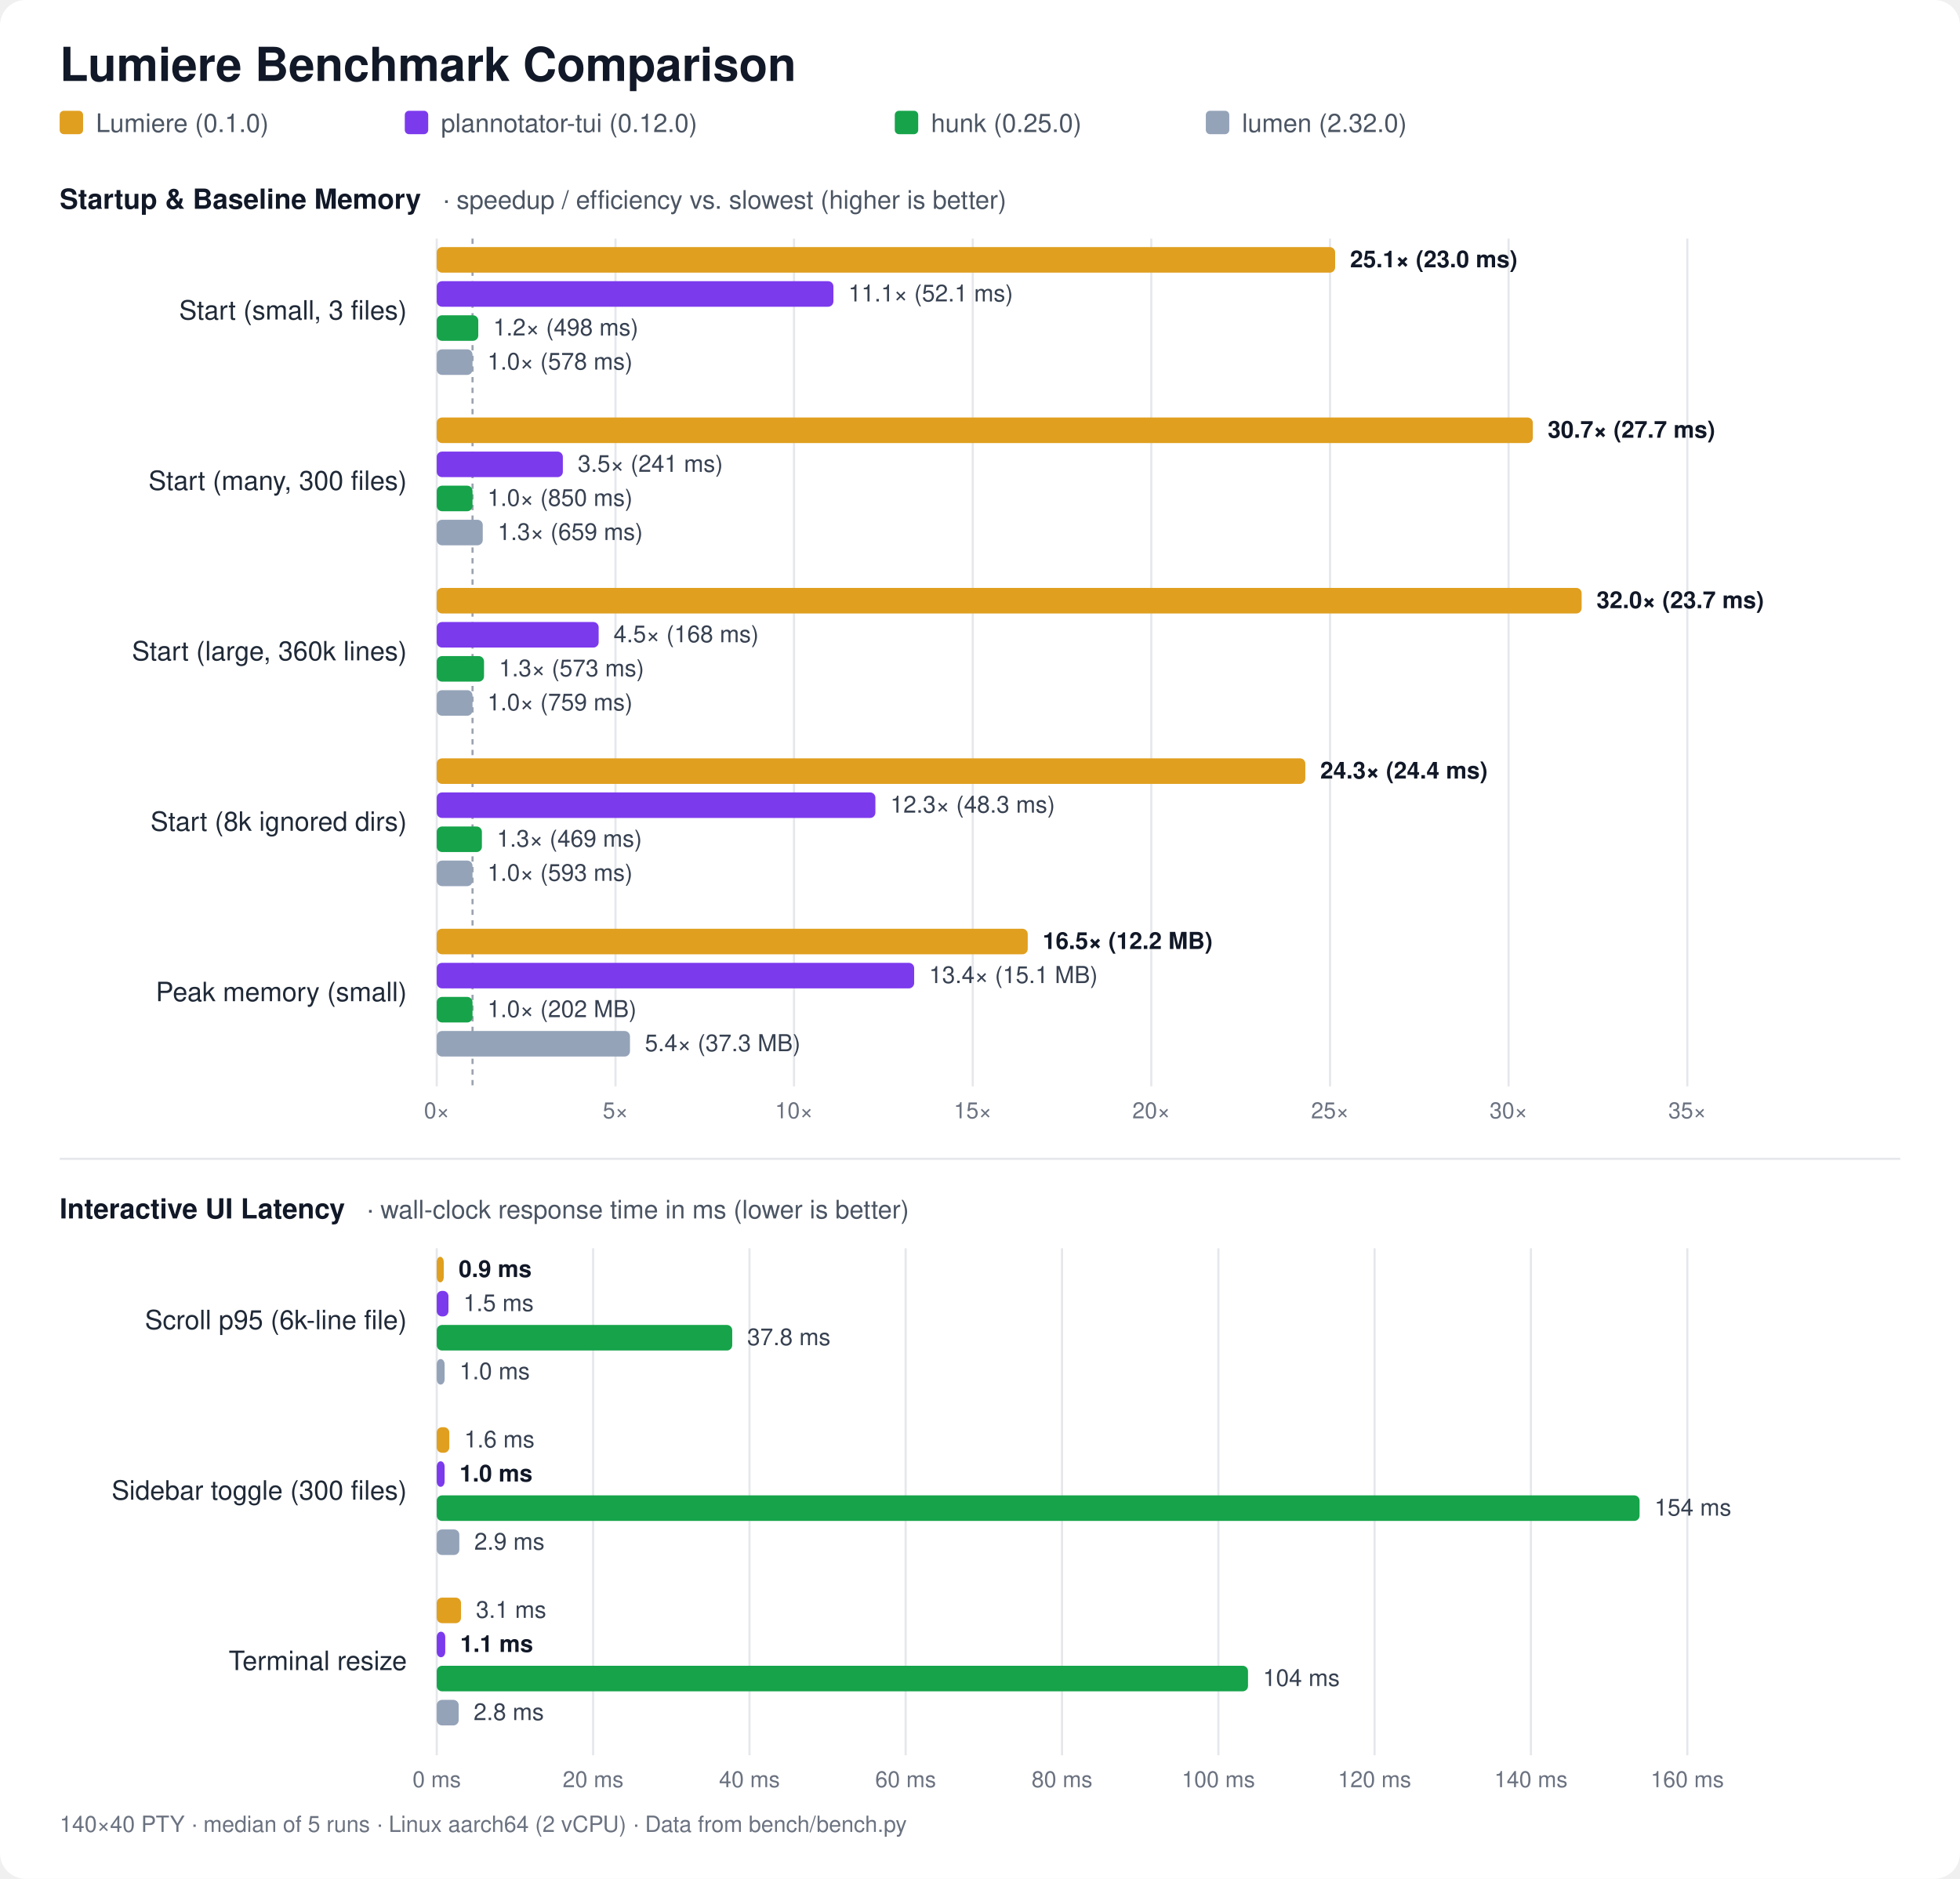
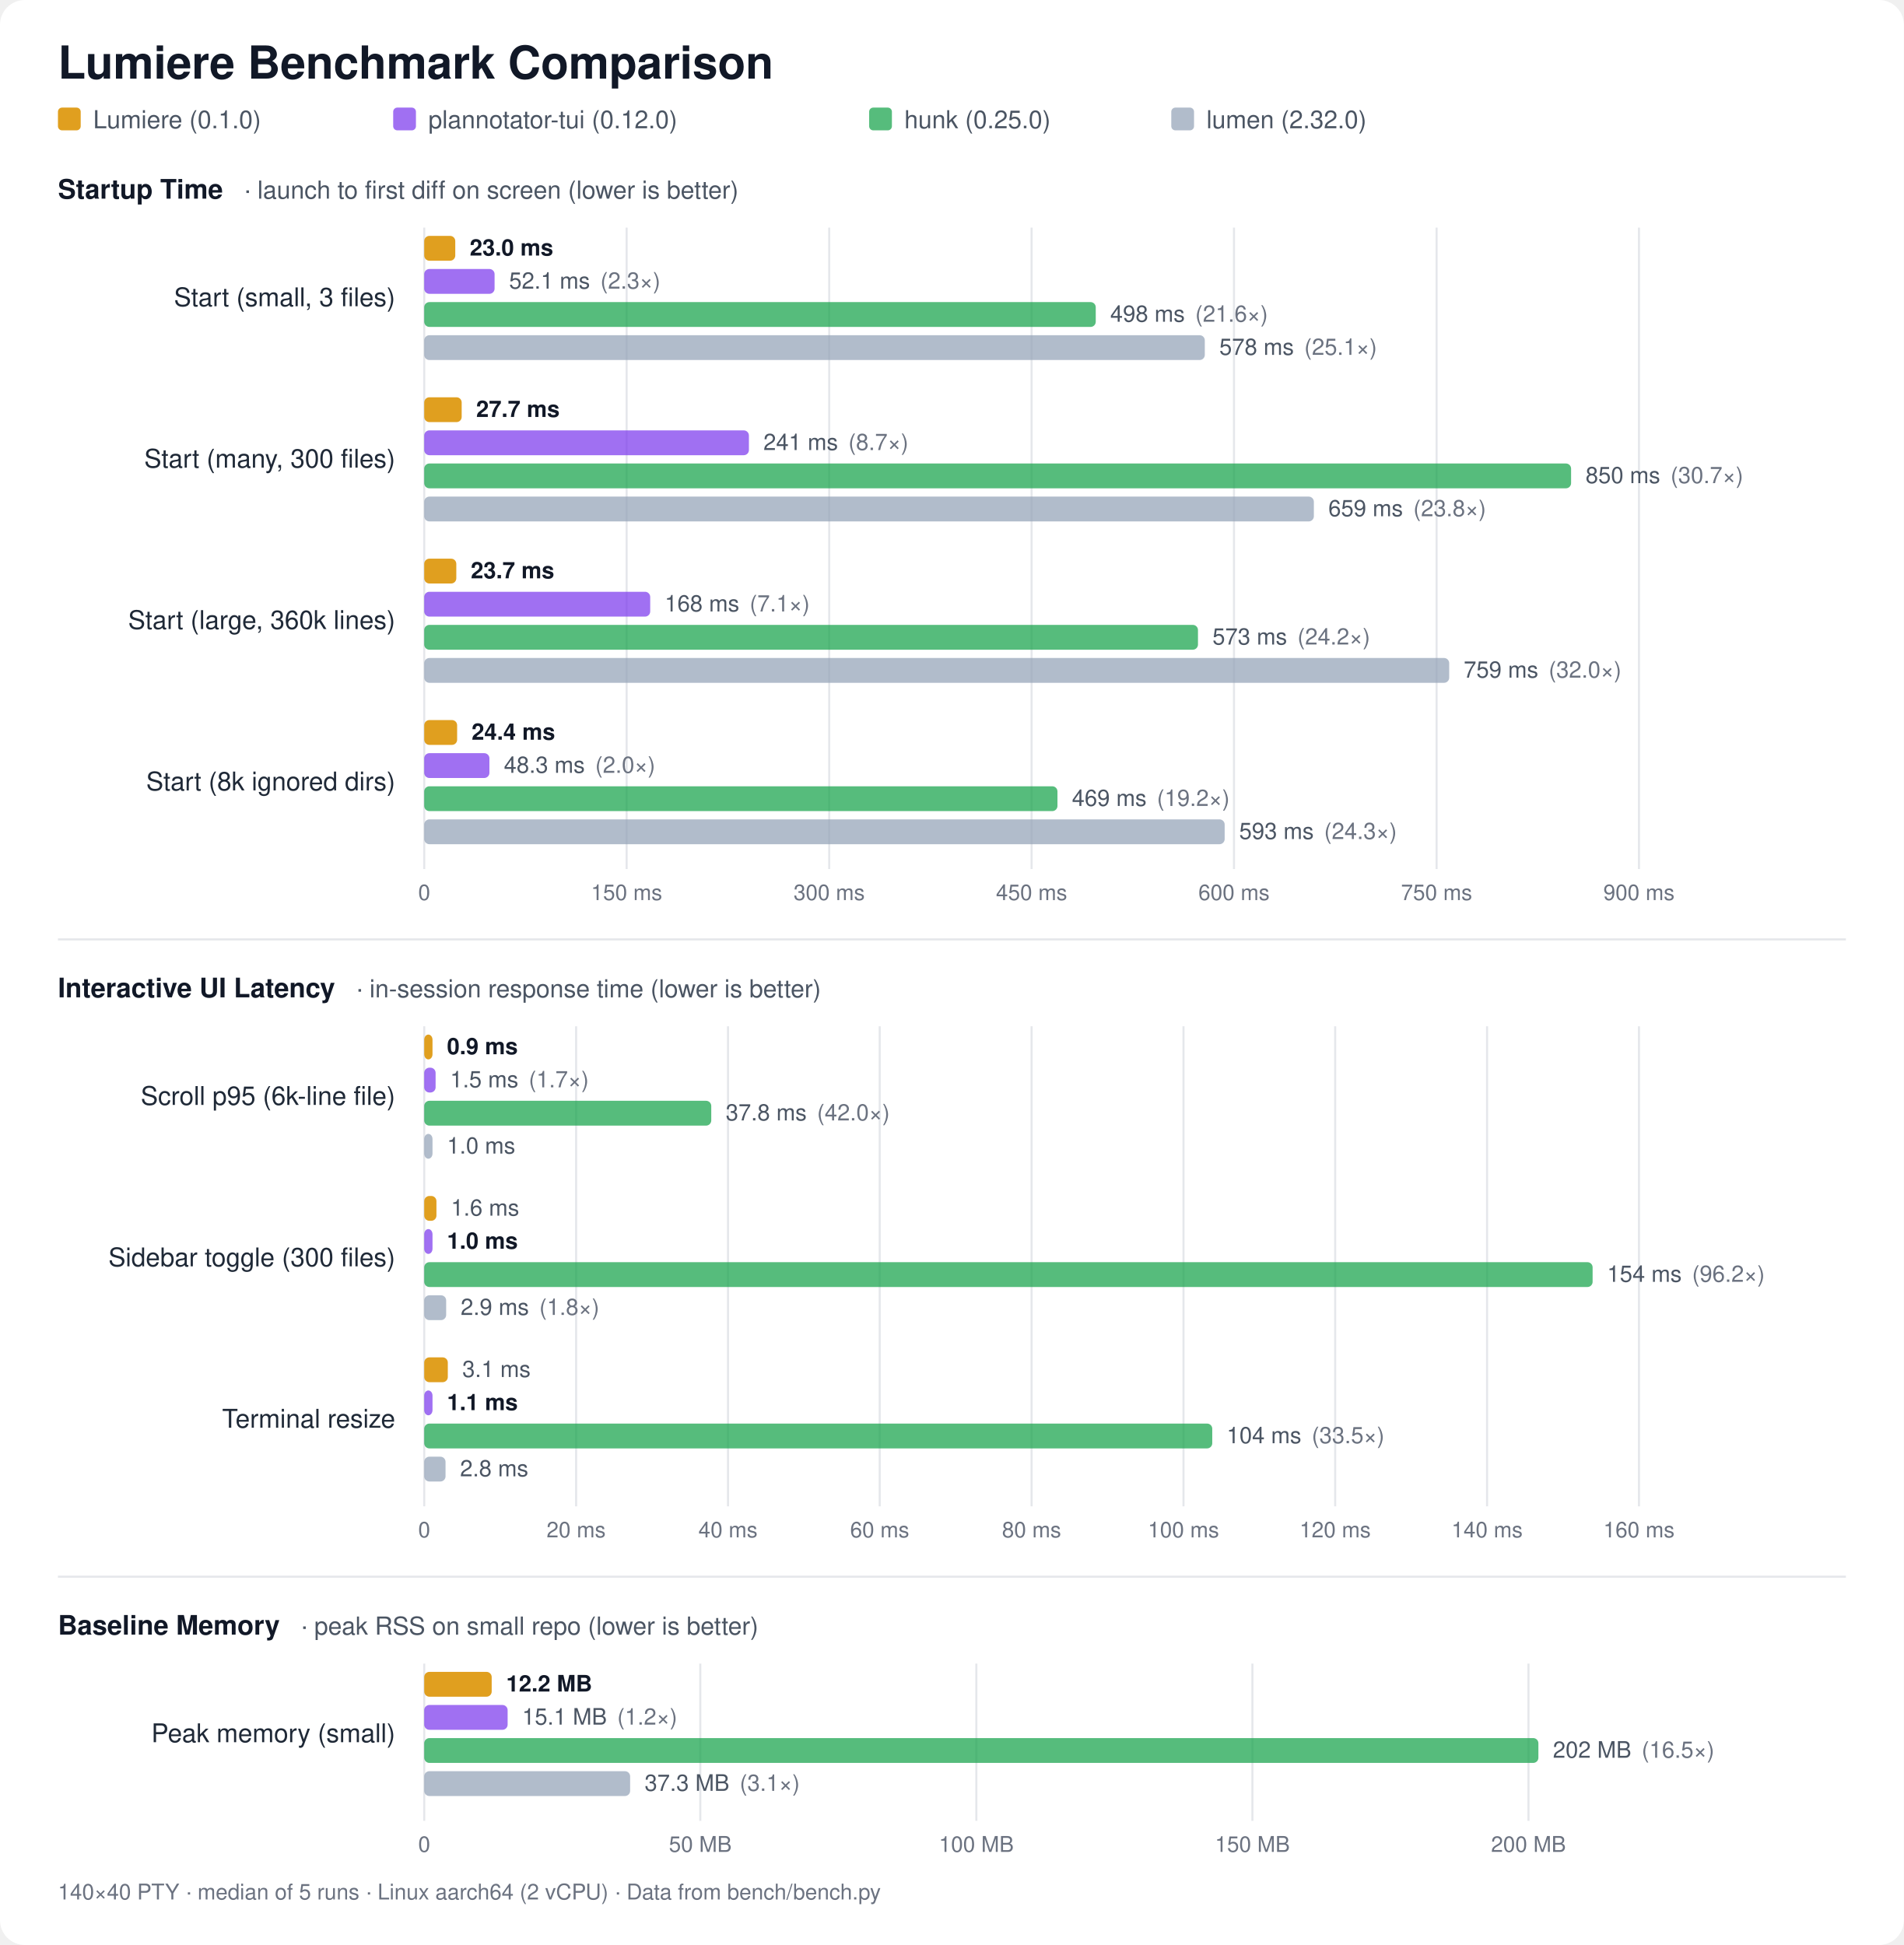
- <svg xmlns="http://www.w3.org/2000/svg" width="920" height="882" viewBox="0 0 920 882" role="img" aria-label="Lumiere Benchmark Comparison">
+ <svg xmlns="http://www.w3.org/2000/svg" width="920" height="940" viewBox="0 0 920 940" role="img" aria-label="Lumiere Benchmark Comparison">
  <style>
    text { font-family: -apple-system, BlinkMacSystemFont, 'Segoe UI', Helvetica, Arial, sans-serif; }
    .title { font-size: 22px; font-weight: 700; }
    .section { font-size: 13px; font-weight: 600; }
    .legend { font-size: 12px; }
    .label { font-size: 12.5px; }
    .val { font-size: 11px; font-variant-numeric: tabular-nums; }
-     .val-strong { font-size: 11px; font-weight: 600; font-variant-numeric: tabular-nums; }
+     .val-strong { font-size: 11px; font-weight: 700; font-variant-numeric: tabular-nums; }
    .axis { font-size: 10.5px; font-variant-numeric: tabular-nums; }
    .footer { font-size: 10.5px; }
  </style>
-   <rect width="920" height="882" rx="12" fill="#ffffff" />
+   <rect width="920" height="940" rx="12" fill="#ffffff" />
  <text x="28" y="38" class="title" fill="#111827">Lumiere Benchmark Comparison</text>
-   <rect x="28" y="52" width="11" height="11" rx="2" fill="#e09f1f" />
+   <rect x="28" y="52" width="11" height="11" rx="2" fill="#e09f1f" fill-opacity="1" />
  <text x="45" y="62" class="legend" fill="#4b5563">Lumiere (0.1.0)</text>
-   <rect x="190" y="52" width="11" height="11" rx="2" fill="#7c3aed" />
+   <rect x="190" y="52" width="11" height="11" rx="2" fill="#7c3aed" fill-opacity="0.72" />
  <text x="207" y="62" class="legend" fill="#4b5563">plannotator-tui (0.12.0)</text>
-   <rect x="420" y="52" width="11" height="11" rx="2" fill="#16a34a" />
+   <rect x="420" y="52" width="11" height="11" rx="2" fill="#16a34a" fill-opacity="0.72" />
  <text x="437" y="62" class="legend" fill="#4b5563">hunk (0.25.0)</text>
-   <rect x="566" y="52" width="11" height="11" rx="2" fill="#94a3b8" />
+   <rect x="566" y="52" width="11" height="11" rx="2" fill="#94a3b8" fill-opacity="0.72" />
  <text x="583" y="62" class="legend" fill="#4b5563">lumen (2.32.0)</text>
-   <text x="28" y="98" class="section" fill="#111827">Startup &amp; Baseline Memory<tspan dx="10" class="legend" font-weight="400" fill="#4b5563">· speedup / efficiency vs. slowest (higher is better)</tspan>
+   <text x="28" y="96" class="section" fill="#111827">Startup Time<tspan dx="10" class="legend" font-weight="400" fill="#4b5563">· launch to first diff on screen (lower is better)</tspan>
  </text>
-   <line x1="205.0" y1="112" x2="205.0" y2="510" stroke="#e5e7eb" stroke-width="1" />
-   <text x="205.0" y="525" text-anchor="middle" class="axis" fill="#6b7280">0×</text>
-   <line x1="288.9" y1="112" x2="288.9" y2="510" stroke="#e5e7eb" stroke-width="1" />
-   <text x="288.9" y="525" text-anchor="middle" class="axis" fill="#6b7280">5×</text>
-   <line x1="372.7" y1="112" x2="372.7" y2="510" stroke="#e5e7eb" stroke-width="1" />
-   <text x="372.7" y="525" text-anchor="middle" class="axis" fill="#6b7280">10×</text>
-   <line x1="456.6" y1="112" x2="456.6" y2="510" stroke="#e5e7eb" stroke-width="1" />
-   <text x="456.6" y="525" text-anchor="middle" class="axis" fill="#6b7280">15×</text>
-   <line x1="540.4" y1="112" x2="540.4" y2="510" stroke="#e5e7eb" stroke-width="1" />
-   <text x="540.4" y="525" text-anchor="middle" class="axis" fill="#6b7280">20×</text>
-   <line x1="624.3" y1="112" x2="624.3" y2="510" stroke="#e5e7eb" stroke-width="1" />
-   <text x="624.3" y="525" text-anchor="middle" class="axis" fill="#6b7280">25×</text>
-   <line x1="708.1" y1="112" x2="708.1" y2="510" stroke="#e5e7eb" stroke-width="1" />
-   <text x="708.1" y="525" text-anchor="middle" class="axis" fill="#6b7280">30×</text>
-   <line x1="792.0" y1="112" x2="792.0" y2="510" stroke="#e5e7eb" stroke-width="1" />
-   <text x="792.0" y="525" text-anchor="middle" class="axis" fill="#6b7280">35×</text>
-   <line x1="221.8" y1="112" x2="221.8" y2="510" stroke="#9ca3af" stroke-width="1" stroke-dasharray="2.5,2.5" />
-   <text x="191" y="150.0" text-anchor="end" class="label" fill="#1f2937">Start (small, 3 files)</text>
-   <rect x="205" y="116" width="421.7" height="12" rx="2.5" fill="#e09f1f" />
-   <text x="633.7" y="125.5" class="val-strong" fill="#111827">25.1× (23.0 ms)</text>
-   <rect x="205" y="132" width="186.2" height="12" rx="2.5" fill="#7c3aed" />
-   <text x="398.2" y="141.5" class="val" fill="#374151">11.1× (52.1 ms)</text>
-   <rect x="205" y="148" width="19.5" height="12" rx="2.5" fill="#16a34a" />
-   <text x="231.5" y="157.5" class="val" fill="#374151">1.2× (498 ms)</text>
-   <rect x="205" y="164" width="16.8" height="12" rx="2.5" fill="#94a3b8" />
-   <text x="228.8" y="173.5" class="val" fill="#374151">1.0× (578 ms)</text>
-   <text x="191" y="230.0" text-anchor="end" class="label" fill="#1f2937">Start (many, 300 files)</text>
-   <rect x="205" y="196" width="514.5" height="12" rx="2.5" fill="#e09f1f" />
-   <text x="726.5" y="205.5" class="val-strong" fill="#111827">30.7× (27.7 ms)</text>
-   <rect x="205" y="212" width="59.2" height="12" rx="2.5" fill="#7c3aed" />
-   <text x="271.2" y="221.5" class="val" fill="#374151">3.5× (241 ms)</text>
-   <rect x="205" y="228" width="16.8" height="12" rx="2.5" fill="#16a34a" />
-   <text x="228.8" y="237.5" class="val" fill="#374151">1.0× (850 ms)</text>
-   <rect x="205" y="244" width="21.6" height="12" rx="2.5" fill="#94a3b8" />
-   <text x="233.6" y="253.5" class="val" fill="#374151">1.3× (659 ms)</text>
-   <text x="191" y="310.0" text-anchor="end" class="label" fill="#1f2937">Start (large, 360k lines)</text>
-   <rect x="205" y="276" width="537.4" height="12" rx="2.5" fill="#e09f1f" />
-   <text x="749.4" y="285.5" class="val-strong" fill="#111827">32.0× (23.7 ms)</text>
-   <rect x="205" y="292" width="76.0" height="12" rx="2.5" fill="#7c3aed" />
-   <text x="288.0" y="301.5" class="val" fill="#374151">4.5× (168 ms)</text>
-   <rect x="205" y="308" width="22.2" height="12" rx="2.5" fill="#16a34a" />
-   <text x="234.2" y="317.5" class="val" fill="#374151">1.3× (573 ms)</text>
-   <rect x="205" y="324" width="16.8" height="12" rx="2.5" fill="#94a3b8" />
-   <text x="228.8" y="333.5" class="val" fill="#374151">1.0× (759 ms)</text>
-   <text x="191" y="390.0" text-anchor="end" class="label" fill="#1f2937">Start (8k ignored dirs)</text>
-   <rect x="205" y="356" width="407.7" height="12" rx="2.5" fill="#e09f1f" />
-   <text x="619.7" y="365.5" class="val-strong" fill="#111827">24.3× (24.4 ms)</text>
-   <rect x="205" y="372" width="205.9" height="12" rx="2.5" fill="#7c3aed" />
-   <text x="417.9" y="381.5" class="val" fill="#374151">12.3× (48.3 ms)</text>
-   <rect x="205" y="388" width="21.2" height="12" rx="2.5" fill="#16a34a" />
-   <text x="233.2" y="397.5" class="val" fill="#374151">1.3× (469 ms)</text>
-   <rect x="205" y="404" width="16.8" height="12" rx="2.5" fill="#94a3b8" />
-   <text x="228.8" y="413.5" class="val" fill="#374151">1.0× (593 ms)</text>
-   <text x="191" y="470.0" text-anchor="end" class="label" fill="#1f2937">Peak memory (small)</text>
-   <rect x="205" y="436" width="277.4" height="12" rx="2.5" fill="#e09f1f" />
-   <text x="489.4" y="445.5" class="val-strong" fill="#111827">16.5× (12.2 MB)</text>
-   <rect x="205" y="452" width="224.1" height="12" rx="2.5" fill="#7c3aed" />
-   <text x="436.1" y="461.5" class="val" fill="#374151">13.4× (15.1 MB)</text>
-   <rect x="205" y="468" width="16.8" height="12" rx="2.5" fill="#16a34a" />
-   <text x="228.8" y="477.5" class="val" fill="#374151">1.0× (202 MB)</text>
-   <rect x="205" y="484" width="90.7" height="12" rx="2.5" fill="#94a3b8" />
-   <text x="302.7" y="493.5" class="val" fill="#374151">5.4× (37.3 MB)</text>
-   <line x1="28" y1="544" x2="892" y2="544" stroke="#e5e7eb" stroke-width="1" />
-   <text x="28" y="572" class="section" fill="#111827">Interactive UI Latency<tspan dx="10" class="legend" font-weight="400" fill="#4b5563">· wall-clock response time in ms (lower is better)</tspan>
+   <line x1="205.0" y1="110" x2="205.0" y2="420" stroke="#e5e7eb" stroke-width="1" />
+   <text x="205.0" y="435" text-anchor="middle" class="axis" fill="#6b7280">0</text>
+   <line x1="302.8" y1="110" x2="302.8" y2="420" stroke="#e5e7eb" stroke-width="1" />
+   <text x="302.8" y="435" text-anchor="middle" class="axis" fill="#6b7280">150 ms</text>
+   <line x1="400.7" y1="110" x2="400.7" y2="420" stroke="#e5e7eb" stroke-width="1" />
+   <text x="400.7" y="435" text-anchor="middle" class="axis" fill="#6b7280">300 ms</text>
+   <line x1="498.5" y1="110" x2="498.5" y2="420" stroke="#e5e7eb" stroke-width="1" />
+   <text x="498.5" y="435" text-anchor="middle" class="axis" fill="#6b7280">450 ms</text>
+   <line x1="596.3" y1="110" x2="596.3" y2="420" stroke="#e5e7eb" stroke-width="1" />
+   <text x="596.3" y="435" text-anchor="middle" class="axis" fill="#6b7280">600 ms</text>
+   <line x1="694.2" y1="110" x2="694.2" y2="420" stroke="#e5e7eb" stroke-width="1" />
+   <text x="694.2" y="435" text-anchor="middle" class="axis" fill="#6b7280">750 ms</text>
+   <line x1="792.0" y1="110" x2="792.0" y2="420" stroke="#e5e7eb" stroke-width="1" />
+   <text x="792.0" y="435" text-anchor="middle" class="axis" fill="#6b7280">900 ms</text>
+   <text x="191" y="148.0" text-anchor="end" class="label" fill="#1f2937">Start (small, 3 files)</text>
+   <rect x="205" y="114" width="15.0" height="12" rx="2.5" fill="#e09f1f" fill-opacity="1" />
+   <text x="227.0" y="123.5" class="val-strong" fill="#111827">23.0 ms</text>
+   <rect x="205" y="130" width="34.0" height="12" rx="2.5" fill="#7c3aed" fill-opacity="0.72" />
+   <text x="246.0" y="139.5" class="val" fill="#4b5563">52.1 ms<tspan dx="5" fill="#6b7280" font-weight="400">(2.3×)</tspan>
  </text>
-   <line x1="205.0" y1="586" x2="205.0" y2="824" stroke="#e5e7eb" stroke-width="1" />
-   <text x="205.0" y="839" text-anchor="middle" class="axis" fill="#6b7280">0 ms</text>
-   <line x1="278.4" y1="586" x2="278.4" y2="824" stroke="#e5e7eb" stroke-width="1" />
-   <text x="278.4" y="839" text-anchor="middle" class="axis" fill="#6b7280">20 ms</text>
-   <line x1="351.8" y1="586" x2="351.8" y2="824" stroke="#e5e7eb" stroke-width="1" />
-   <text x="351.8" y="839" text-anchor="middle" class="axis" fill="#6b7280">40 ms</text>
-   <line x1="425.1" y1="586" x2="425.1" y2="824" stroke="#e5e7eb" stroke-width="1" />
-   <text x="425.1" y="839" text-anchor="middle" class="axis" fill="#6b7280">60 ms</text>
-   <line x1="498.5" y1="586" x2="498.5" y2="824" stroke="#e5e7eb" stroke-width="1" />
-   <text x="498.5" y="839" text-anchor="middle" class="axis" fill="#6b7280">80 ms</text>
-   <line x1="571.9" y1="586" x2="571.9" y2="824" stroke="#e5e7eb" stroke-width="1" />
-   <text x="571.9" y="839" text-anchor="middle" class="axis" fill="#6b7280">100 ms</text>
-   <line x1="645.2" y1="586" x2="645.2" y2="824" stroke="#e5e7eb" stroke-width="1" />
-   <text x="645.2" y="839" text-anchor="middle" class="axis" fill="#6b7280">120 ms</text>
-   <line x1="718.6" y1="586" x2="718.6" y2="824" stroke="#e5e7eb" stroke-width="1" />
-   <text x="718.6" y="839" text-anchor="middle" class="axis" fill="#6b7280">140 ms</text>
-   <line x1="792.0" y1="586" x2="792.0" y2="824" stroke="#e5e7eb" stroke-width="1" />
-   <text x="792.0" y="839" text-anchor="middle" class="axis" fill="#6b7280">160 ms</text>
-   <text x="191" y="624.0" text-anchor="end" class="label" fill="#1f2937">Scroll p95 (6k-line file)</text>
-   <rect x="205" y="590" width="3.3" height="12" rx="2.5" fill="#e09f1f" />
-   <text x="215.3" y="599.5" class="val-strong" fill="#111827">0.9 ms</text>
-   <rect x="205" y="606" width="5.5" height="12" rx="2.5" fill="#7c3aed" />
-   <text x="217.5" y="615.5" class="val" fill="#374151">1.5 ms</text>
-   <rect x="205" y="622" width="138.7" height="12" rx="2.5" fill="#16a34a" />
-   <text x="350.7" y="631.5" class="val" fill="#374151">37.8 ms</text>
-   <rect x="205" y="638" width="3.7" height="12" rx="2.5" fill="#94a3b8" />
-   <text x="215.7" y="647.5" class="val" fill="#374151">1.0 ms</text>
-   <text x="191" y="704.0" text-anchor="end" class="label" fill="#1f2937">Sidebar toggle (300 files)</text>
-   <rect x="205" y="670" width="5.9" height="12" rx="2.5" fill="#e09f1f" />
-   <text x="217.9" y="679.5" class="val" fill="#374151">1.6 ms</text>
-   <rect x="205" y="686" width="3.7" height="12" rx="2.5" fill="#7c3aed" />
-   <text x="215.7" y="695.5" class="val-strong" fill="#111827">1.0 ms</text>
-   <rect x="205" y="702" width="564.6" height="12" rx="2.5" fill="#16a34a" />
-   <text x="776.6" y="711.5" class="val" fill="#374151">154 ms</text>
-   <rect x="205" y="718" width="10.6" height="12" rx="2.5" fill="#94a3b8" />
-   <text x="222.6" y="727.5" class="val" fill="#374151">2.9 ms</text>
-   <text x="191" y="784.0" text-anchor="end" class="label" fill="#1f2937">Terminal resize</text>
-   <rect x="205" y="750" width="11.4" height="12" rx="2.5" fill="#e09f1f" />
-   <text x="223.4" y="759.5" class="val" fill="#374151">3.1 ms</text>
-   <rect x="205" y="766" width="4.0" height="12" rx="2.5" fill="#7c3aed" />
-   <text x="216.0" y="775.5" class="val-strong" fill="#111827">1.1 ms</text>
-   <rect x="205" y="782" width="380.8" height="12" rx="2.5" fill="#16a34a" />
-   <text x="592.8" y="791.5" class="val" fill="#374151">104 ms</text>
-   <rect x="205" y="798" width="10.3" height="12" rx="2.5" fill="#94a3b8" />
-   <text x="222.3" y="807.5" class="val" fill="#374151">2.8 ms</text>
-   <text x="28" y="860" class="footer" fill="#6b7280">140×40 PTY · median of 5 runs · Linux aarch64 (2 vCPU) · Data from bench/bench.py</text>
+   <rect x="205" y="146" width="324.5" height="12" rx="2.5" fill="#16a34a" fill-opacity="0.72" />
+   <text x="536.5" y="155.5" class="val" fill="#4b5563">498 ms<tspan dx="5" fill="#6b7280" font-weight="400">(21.6×)</tspan>
+   </text>
+   <rect x="205" y="162" width="377.2" height="12" rx="2.5" fill="#94a3b8" fill-opacity="0.72" />
+   <text x="589.2" y="171.5" class="val" fill="#4b5563">578 ms<tspan dx="5" fill="#6b7280" font-weight="400">(25.1×)</tspan>
+   </text>
+   <text x="191" y="226.0" text-anchor="end" class="label" fill="#1f2937">Start (many, 300 files)</text>
+   <rect x="205" y="192" width="18.1" height="12" rx="2.5" fill="#e09f1f" fill-opacity="1" />
+   <text x="230.1" y="201.5" class="val-strong" fill="#111827">27.7 ms</text>
+   <rect x="205" y="208" width="156.9" height="12" rx="2.5" fill="#7c3aed" fill-opacity="0.72" />
+   <text x="368.9" y="217.5" class="val" fill="#4b5563">241 ms<tspan dx="5" fill="#6b7280" font-weight="400">(8.7×)</tspan>
+   </text>
+   <rect x="205" y="224" width="554.2" height="12" rx="2.5" fill="#16a34a" fill-opacity="0.72" />
+   <text x="766.2" y="233.5" class="val" fill="#4b5563">850 ms<tspan dx="5" fill="#6b7280" font-weight="400">(30.7×)</tspan>
+   </text>
+   <rect x="205" y="240" width="429.9" height="12" rx="2.5" fill="#94a3b8" fill-opacity="0.72" />
+   <text x="641.9" y="249.5" class="val" fill="#4b5563">659 ms<tspan dx="5" fill="#6b7280" font-weight="400">(23.8×)</tspan>
+   </text>
+   <text x="191" y="304.0" text-anchor="end" class="label" fill="#1f2937">Start (large, 360k lines)</text>
+   <rect x="205" y="270" width="15.5" height="12" rx="2.5" fill="#e09f1f" fill-opacity="1" />
+   <text x="227.5" y="279.5" class="val-strong" fill="#111827">23.7 ms</text>
+   <rect x="205" y="286" width="109.2" height="12" rx="2.5" fill="#7c3aed" fill-opacity="0.72" />
+   <text x="321.2" y="295.5" class="val" fill="#4b5563">168 ms<tspan dx="5" fill="#6b7280" font-weight="400">(7.1×)</tspan>
+   </text>
+   <rect x="205" y="302" width="373.9" height="12" rx="2.5" fill="#16a34a" fill-opacity="0.72" />
+   <text x="585.9" y="311.5" class="val" fill="#4b5563">573 ms<tspan dx="5" fill="#6b7280" font-weight="400">(24.2×)</tspan>
+   </text>
+   <rect x="205" y="318" width="495.3" height="12" rx="2.5" fill="#94a3b8" fill-opacity="0.72" />
+   <text x="707.3" y="327.5" class="val" fill="#4b5563">759 ms<tspan dx="5" fill="#6b7280" font-weight="400">(32.0×)</tspan>
+   </text>
+   <text x="191" y="382.0" text-anchor="end" class="label" fill="#1f2937">Start (8k ignored dirs)</text>
+   <rect x="205" y="348" width="15.9" height="12" rx="2.5" fill="#e09f1f" fill-opacity="1" />
+   <text x="227.9" y="357.5" class="val-strong" fill="#111827">24.4 ms</text>
+   <rect x="205" y="364" width="31.5" height="12" rx="2.5" fill="#7c3aed" fill-opacity="0.72" />
+   <text x="243.5" y="373.5" class="val" fill="#4b5563">48.3 ms<tspan dx="5" fill="#6b7280" font-weight="400">(2.0×)</tspan>
+   </text>
+   <rect x="205" y="380" width="306.0" height="12" rx="2.5" fill="#16a34a" fill-opacity="0.72" />
+   <text x="518.0" y="389.5" class="val" fill="#4b5563">469 ms<tspan dx="5" fill="#6b7280" font-weight="400">(19.2×)</tspan>
+   </text>
+   <rect x="205" y="396" width="386.8" height="12" rx="2.5" fill="#94a3b8" fill-opacity="0.72" />
+   <text x="598.8" y="405.5" class="val" fill="#4b5563">593 ms<tspan dx="5" fill="#6b7280" font-weight="400">(24.3×)</tspan>
+   </text>
+   <line x1="28" y1="454" x2="892" y2="454" stroke="#e5e7eb" stroke-width="1" />
+   <text x="28" y="482" class="section" fill="#111827">Interactive UI Latency<tspan dx="10" class="legend" font-weight="400" fill="#4b5563">· in-session response time (lower is better)</tspan>
+   </text>
+   <line x1="205.0" y1="496" x2="205.0" y2="728" stroke="#e5e7eb" stroke-width="1" />
+   <text x="205.0" y="743" text-anchor="middle" class="axis" fill="#6b7280">0</text>
+   <line x1="278.4" y1="496" x2="278.4" y2="728" stroke="#e5e7eb" stroke-width="1" />
+   <text x="278.4" y="743" text-anchor="middle" class="axis" fill="#6b7280">20 ms</text>
+   <line x1="351.8" y1="496" x2="351.8" y2="728" stroke="#e5e7eb" stroke-width="1" />
+   <text x="351.8" y="743" text-anchor="middle" class="axis" fill="#6b7280">40 ms</text>
+   <line x1="425.1" y1="496" x2="425.1" y2="728" stroke="#e5e7eb" stroke-width="1" />
+   <text x="425.1" y="743" text-anchor="middle" class="axis" fill="#6b7280">60 ms</text>
+   <line x1="498.5" y1="496" x2="498.5" y2="728" stroke="#e5e7eb" stroke-width="1" />
+   <text x="498.5" y="743" text-anchor="middle" class="axis" fill="#6b7280">80 ms</text>
+   <line x1="571.9" y1="496" x2="571.9" y2="728" stroke="#e5e7eb" stroke-width="1" />
+   <text x="571.9" y="743" text-anchor="middle" class="axis" fill="#6b7280">100 ms</text>
+   <line x1="645.2" y1="496" x2="645.2" y2="728" stroke="#e5e7eb" stroke-width="1" />
+   <text x="645.2" y="743" text-anchor="middle" class="axis" fill="#6b7280">120 ms</text>
+   <line x1="718.6" y1="496" x2="718.6" y2="728" stroke="#e5e7eb" stroke-width="1" />
+   <text x="718.6" y="743" text-anchor="middle" class="axis" fill="#6b7280">140 ms</text>
+   <line x1="792.0" y1="496" x2="792.0" y2="728" stroke="#e5e7eb" stroke-width="1" />
+   <text x="792.0" y="743" text-anchor="middle" class="axis" fill="#6b7280">160 ms</text>
+   <text x="191" y="534.0" text-anchor="end" class="label" fill="#1f2937">Scroll p95 (6k-line file)</text>
+   <rect x="205" y="500" width="4.0" height="12" rx="2.5" fill="#e09f1f" fill-opacity="1" />
+   <text x="216.0" y="509.5" class="val-strong" fill="#111827">0.9 ms</text>
+   <rect x="205" y="516" width="5.5" height="12" rx="2.5" fill="#7c3aed" fill-opacity="0.72" />
+   <text x="217.5" y="525.5" class="val" fill="#4b5563">1.5 ms<tspan dx="5" fill="#6b7280" font-weight="400">(1.7×)</tspan>
+   </text>
+   <rect x="205" y="532" width="138.7" height="12" rx="2.5" fill="#16a34a" fill-opacity="0.72" />
+   <text x="350.7" y="541.5" class="val" fill="#4b5563">37.8 ms<tspan dx="5" fill="#6b7280" font-weight="400">(42.0×)</tspan>
+   </text>
+   <rect x="205" y="548" width="4.0" height="12" rx="2.5" fill="#94a3b8" fill-opacity="0.72" />
+   <text x="216.0" y="557.5" class="val" fill="#4b5563">1.0 ms</text>
+   <text x="191" y="612.0" text-anchor="end" class="label" fill="#1f2937">Sidebar toggle (300 files)</text>
+   <rect x="205" y="578" width="5.9" height="12" rx="2.5" fill="#e09f1f" fill-opacity="1" />
+   <text x="217.9" y="587.5" class="val" fill="#4b5563">1.6 ms</text>
+   <rect x="205" y="594" width="4.0" height="12" rx="2.5" fill="#7c3aed" fill-opacity="0.72" />
+   <text x="216.0" y="603.5" class="val-strong" fill="#111827">1.0 ms</text>
+   <rect x="205" y="610" width="564.6" height="12" rx="2.5" fill="#16a34a" fill-opacity="0.72" />
+   <text x="776.6" y="619.5" class="val" fill="#4b5563">154 ms<tspan dx="5" fill="#6b7280" font-weight="400">(96.2×)</tspan>
+   </text>
+   <rect x="205" y="626" width="10.6" height="12" rx="2.5" fill="#94a3b8" fill-opacity="0.72" />
+   <text x="222.6" y="635.5" class="val" fill="#4b5563">2.9 ms<tspan dx="5" fill="#6b7280" font-weight="400">(1.8×)</tspan>
+   </text>
+   <text x="191" y="690.0" text-anchor="end" class="label" fill="#1f2937">Terminal resize</text>
+   <rect x="205" y="656" width="11.4" height="12" rx="2.5" fill="#e09f1f" fill-opacity="1" />
+   <text x="223.4" y="665.5" class="val" fill="#4b5563">3.1 ms</text>
+   <rect x="205" y="672" width="4.0" height="12" rx="2.5" fill="#7c3aed" fill-opacity="0.72" />
+   <text x="216.0" y="681.5" class="val-strong" fill="#111827">1.1 ms</text>
+   <rect x="205" y="688" width="380.8" height="12" rx="2.5" fill="#16a34a" fill-opacity="0.72" />
+   <text x="592.8" y="697.5" class="val" fill="#4b5563">104 ms<tspan dx="5" fill="#6b7280" font-weight="400">(33.5×)</tspan>
+   </text>
+   <rect x="205" y="704" width="10.3" height="12" rx="2.5" fill="#94a3b8" fill-opacity="0.72" />
+   <text x="222.3" y="713.5" class="val" fill="#4b5563">2.8 ms</text>
+   <line x1="28" y1="762" x2="892" y2="762" stroke="#e5e7eb" stroke-width="1" />
+   <text x="28" y="790" class="section" fill="#111827">Baseline Memory<tspan dx="10" class="legend" font-weight="400" fill="#4b5563">· peak RSS on small repo (lower is better)</tspan>
+   </text>
+   <line x1="205.0" y1="804" x2="205.0" y2="880" stroke="#e5e7eb" stroke-width="1" />
+   <text x="205.0" y="895" text-anchor="middle" class="axis" fill="#6b7280">0</text>
+   <line x1="338.4" y1="804" x2="338.4" y2="880" stroke="#e5e7eb" stroke-width="1" />
+   <text x="338.4" y="895" text-anchor="middle" class="axis" fill="#6b7280">50 MB</text>
+   <line x1="471.8" y1="804" x2="471.8" y2="880" stroke="#e5e7eb" stroke-width="1" />
+   <text x="471.8" y="895" text-anchor="middle" class="axis" fill="#6b7280">100 MB</text>
+   <line x1="605.2" y1="804" x2="605.2" y2="880" stroke="#e5e7eb" stroke-width="1" />
+   <text x="605.2" y="895" text-anchor="middle" class="axis" fill="#6b7280">150 MB</text>
+   <line x1="738.6" y1="804" x2="738.6" y2="880" stroke="#e5e7eb" stroke-width="1" />
+   <text x="738.6" y="895" text-anchor="middle" class="axis" fill="#6b7280">200 MB</text>
+   <text x="191" y="842.0" text-anchor="end" class="label" fill="#1f2937">Peak memory (small)</text>
+   <rect x="205" y="808" width="32.6" height="12" rx="2.5" fill="#e09f1f" fill-opacity="1" />
+   <text x="244.6" y="817.5" class="val-strong" fill="#111827">12.2 MB</text>
+   <rect x="205" y="824" width="40.3" height="12" rx="2.5" fill="#7c3aed" fill-opacity="0.72" />
+   <text x="252.3" y="833.5" class="val" fill="#4b5563">15.1 MB<tspan dx="5" fill="#6b7280" font-weight="400">(1.2×)</tspan>
+   </text>
+   <rect x="205" y="840" width="538.4" height="12" rx="2.5" fill="#16a34a" fill-opacity="0.72" />
+   <text x="750.4" y="849.5" class="val" fill="#4b5563">202 MB<tspan dx="5" fill="#6b7280" font-weight="400">(16.5×)</tspan>
+   </text>
+   <rect x="205" y="856" width="99.5" height="12" rx="2.5" fill="#94a3b8" fill-opacity="0.72" />
+   <text x="311.5" y="865.5" class="val" fill="#4b5563">37.3 MB<tspan dx="5" fill="#6b7280" font-weight="400">(3.1×)</tspan>
+   </text>
+   <text x="28" y="918" class="footer" fill="#6b7280">140×40 PTY · median of 5 runs · Linux aarch64 (2 vCPU) · Data from bench/bench.py</text>
</svg>
